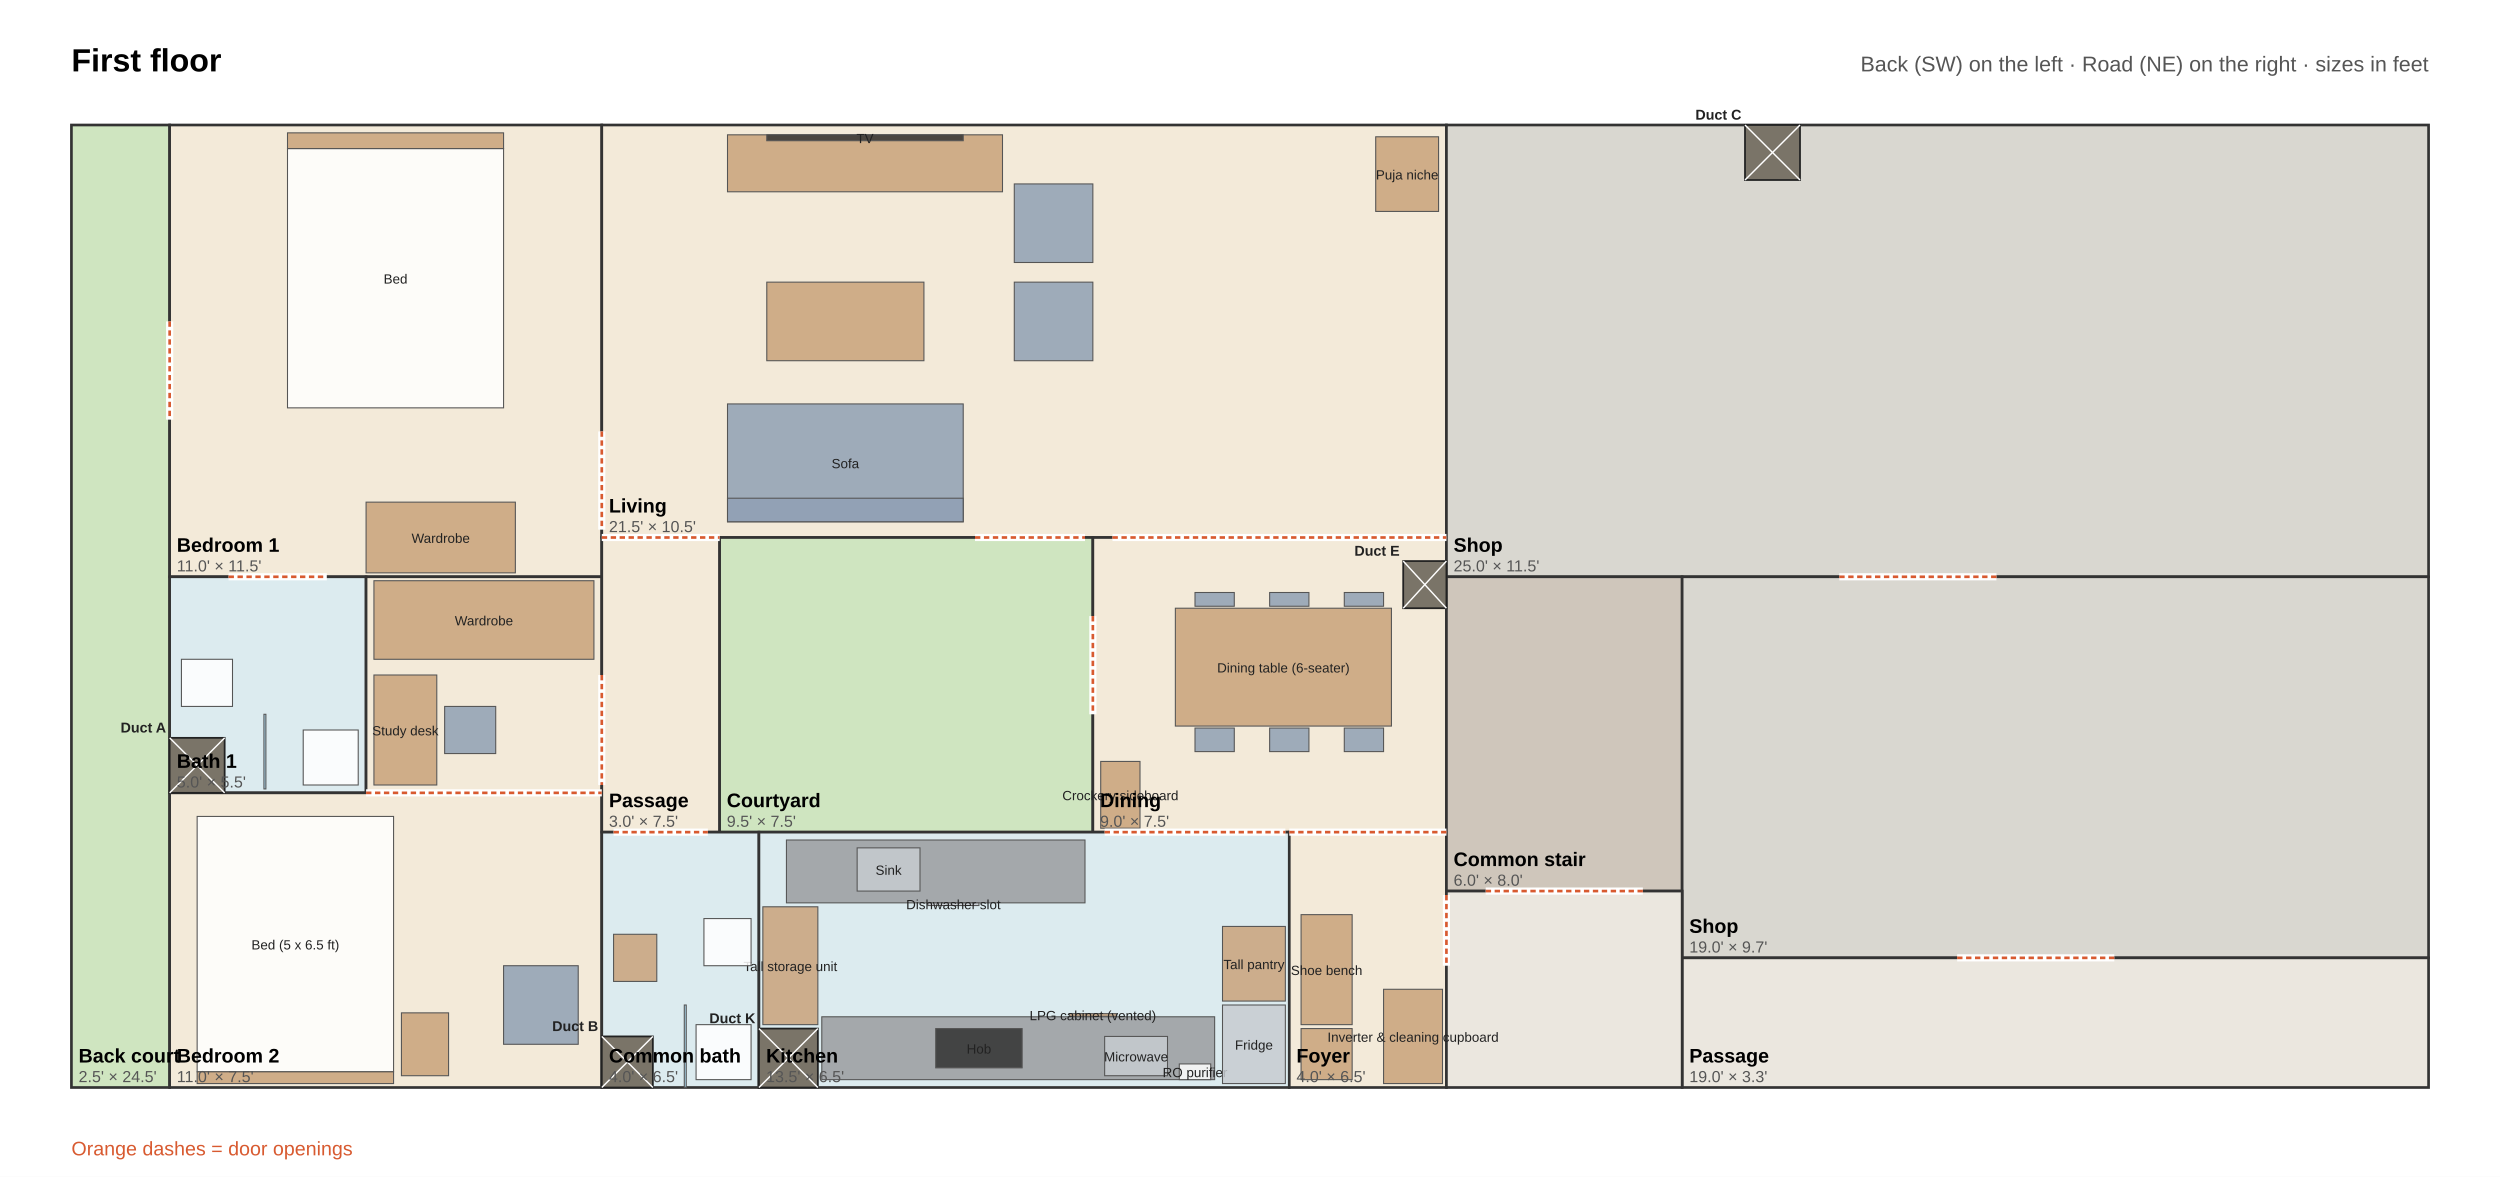
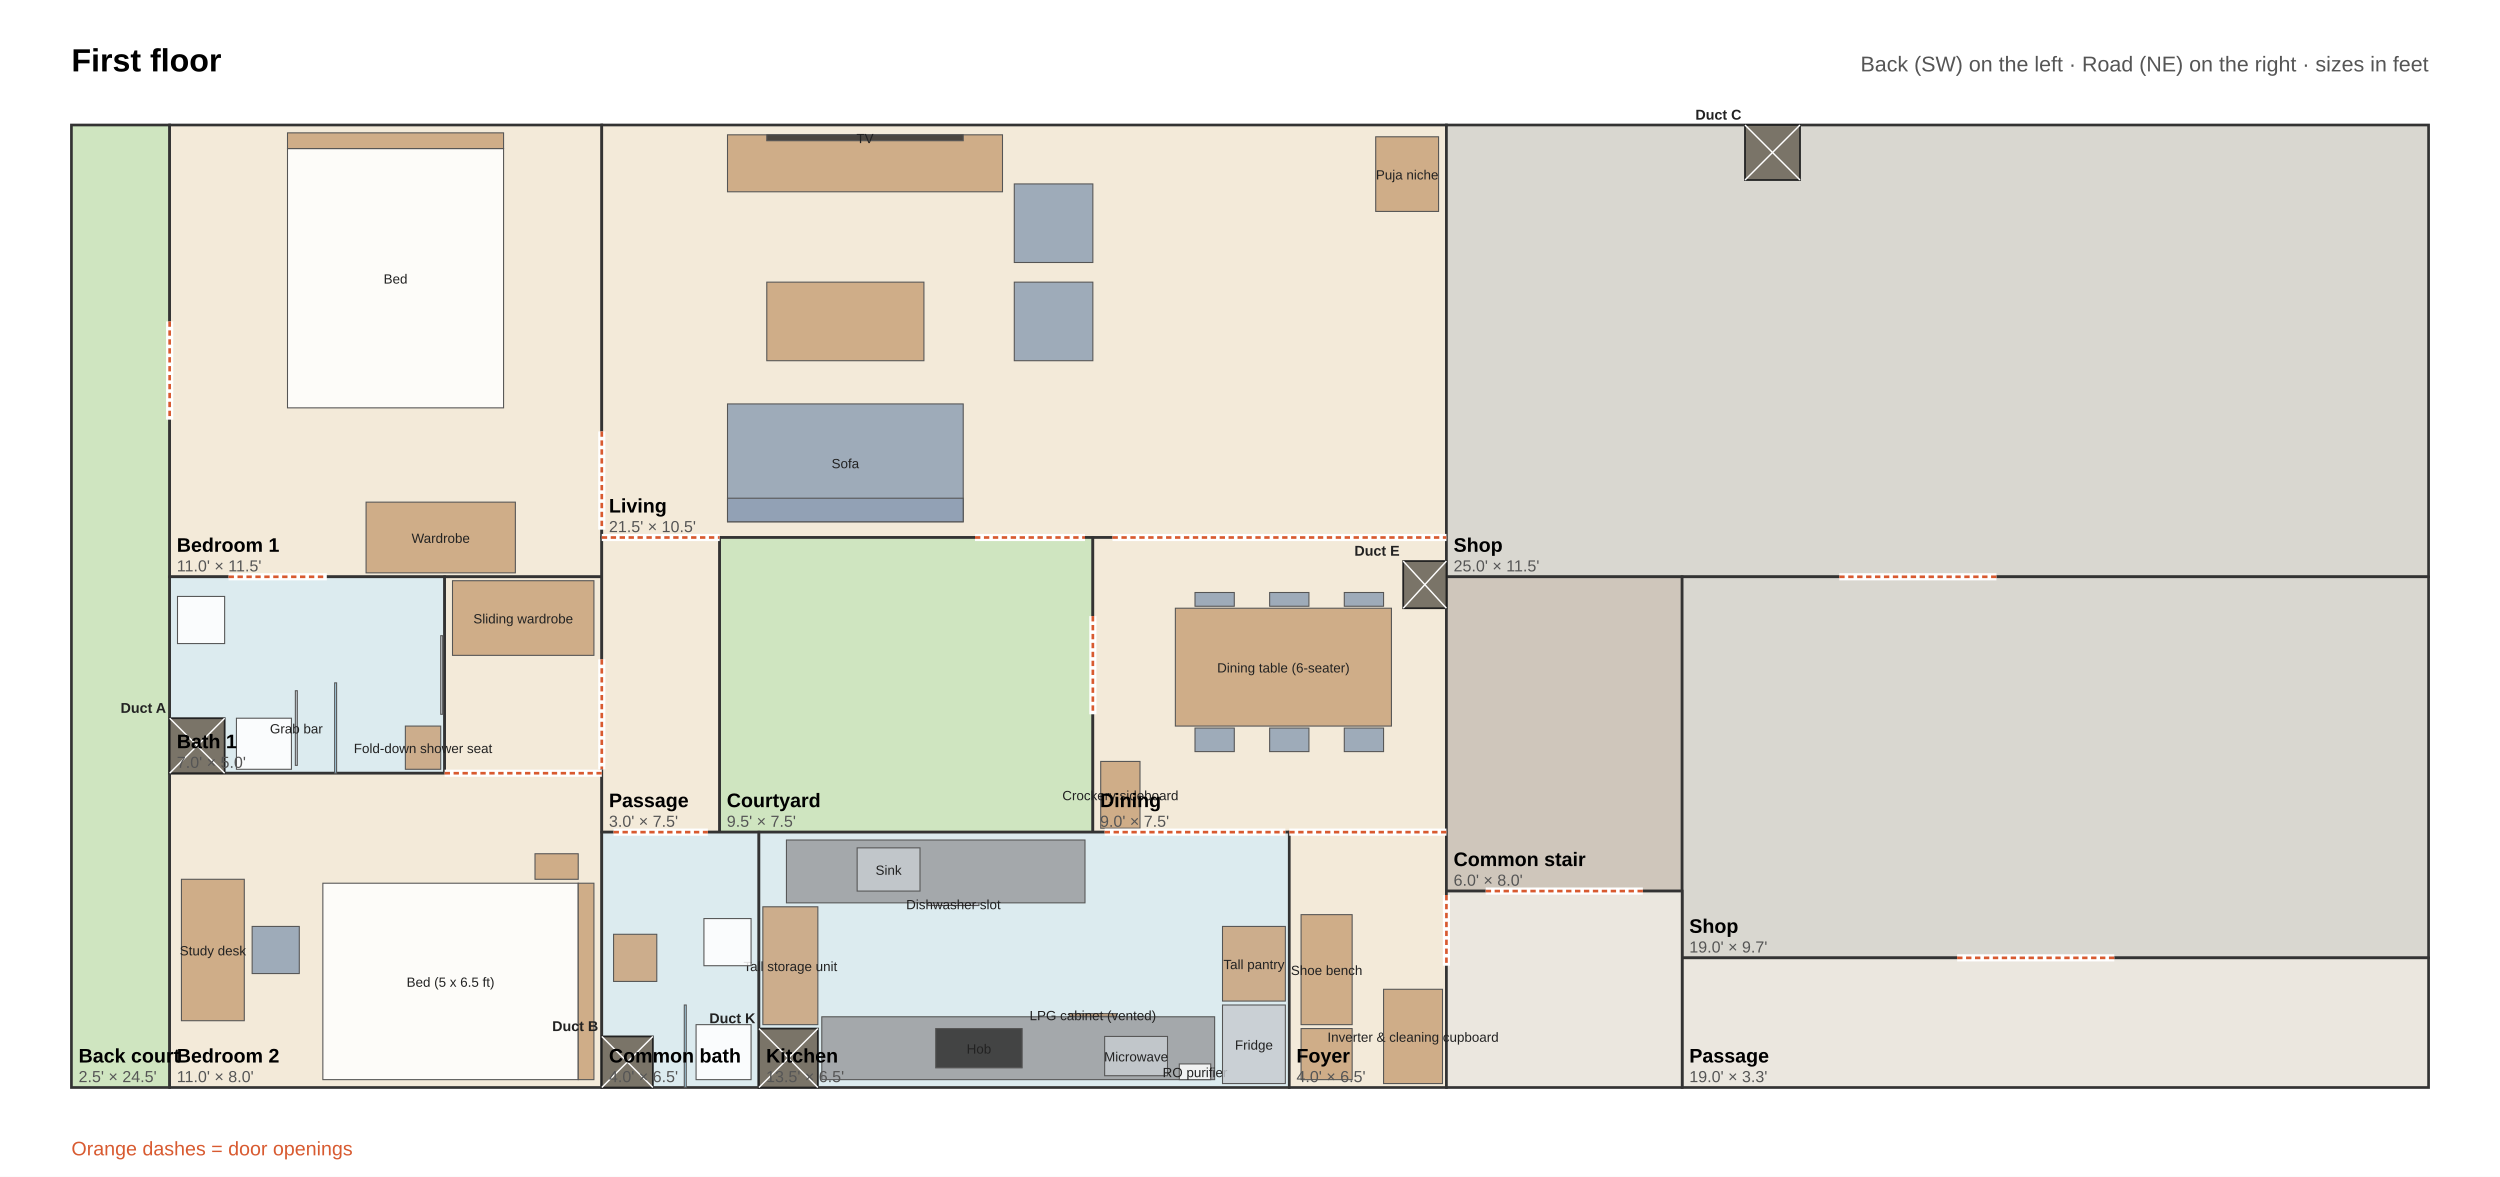
<svg xmlns="http://www.w3.org/2000/svg" width="1400" height="659" viewBox="0 0 1400 659" font-family="Arial, sans-serif">
  <rect width="100%" height="100%" fill="#fff" />
  <text x="40" y="40" font-size="18" font-weight="bold">First floor</text>
  <text x="1360" y="40" font-size="12" text-anchor="end" fill="#555">Back (SW) on the left · Road (NE) on the right · sizes in feet</text>
  <line x1="40" y1="70" x2="40" y2="609" stroke="#eee" />
  <line x1="150" y1="70" x2="150" y2="609" stroke="#eee" />
  <line x1="260" y1="70" x2="260" y2="609" stroke="#eee" />
  <line x1="370" y1="70" x2="370" y2="609" stroke="#eee" />
  <line x1="480" y1="70" x2="480" y2="609" stroke="#eee" />
  <line x1="590" y1="70" x2="590" y2="609" stroke="#eee" />
  <line x1="700" y1="70" x2="700" y2="609" stroke="#eee" />
  <line x1="810" y1="70" x2="810" y2="609" stroke="#eee" />
  <line x1="920" y1="70" x2="920" y2="609" stroke="#eee" />
  <line x1="1030" y1="70" x2="1030" y2="609" stroke="#eee" />
  <line x1="1140" y1="70" x2="1140" y2="609" stroke="#eee" />
  <line x1="1250" y1="70" x2="1250" y2="609" stroke="#eee" />
  <line x1="1360" y1="70" x2="1360" y2="609" stroke="#eee" />
  <rect x="40" y="70" width="55" height="539" fill="#cfe5c0" stroke="#333" stroke-width="1.5" />
  <rect x="95" y="70" width="242" height="253" fill="#f3ead9" stroke="#333" stroke-width="1.5" />
-   <rect x="95" y="323" width="110" height="121" fill="#dcebef" stroke="#333" stroke-width="1.5" />
-   <rect x="205" y="323" width="132" height="121" fill="#f3ead9" stroke="#333" stroke-width="1.5" />
-   <rect x="95" y="444" width="242" height="165" fill="#f3ead9" stroke="#333" stroke-width="1.5" />
+   <rect x="95" y="323" width="154" height="110" fill="#dcebef" stroke="#333" stroke-width="1.5" />
+   <rect x="249" y="323" width="88" height="110" fill="#f3ead9" stroke="#333" stroke-width="1.5" />
+   <rect x="95" y="433" width="242" height="176" fill="#f3ead9" stroke="#333" stroke-width="1.5" />
  <rect x="337" y="70" width="473" height="231" fill="#f3ead9" stroke="#333" stroke-width="1.5" />
  <rect x="337" y="301" width="66" height="165" fill="#f3ead9" stroke="#333" stroke-width="1.5" />
  <rect x="403" y="301" width="209" height="165" fill="#cfe5c0" stroke="#333" stroke-width="1.5" />
  <rect x="612" y="301" width="198" height="165" fill="#f3ead9" stroke="#333" stroke-width="1.5" />
  <rect x="337" y="466" width="88" height="143" fill="#dcebef" stroke="#333" stroke-width="1.5" />
  <rect x="425" y="466" width="297" height="143" fill="#dcebef" stroke="#333" stroke-width="1.5" />
  <rect x="722" y="466" width="88" height="143" fill="#f3ead9" stroke="#333" stroke-width="1.5" />
  <rect x="810" y="70" width="550" height="253" fill="#d9d7d0" stroke="#333" stroke-width="1.5" />
  <rect x="810" y="323" width="132" height="176" fill="#cfc6bb" stroke="#333" stroke-width="1.5" />
  <rect x="942" y="323" width="418" height="213.4" fill="#d9d7d0" stroke="#333" stroke-width="1.5" />
  <rect x="942" y="536.4" width="418" height="72.6" fill="#ebe7df" stroke="#333" stroke-width="1.5" />
  <rect x="810" y="499" width="132" height="110" fill="#ebe7df" stroke="#333" stroke-width="1.5" />
  <rect x="407.4" y="75.5" width="154" height="31.9" fill="#c9a27a" fill-opacity="0.85" stroke="#555" stroke-width="0.6" />
  <rect x="429.4" y="75.5" width="110" height="3.3" fill="#333" fill-opacity="0.85" stroke="#555" stroke-width="0.6" />
  <text x="484.4" y="80.15" font-size="7.5" text-anchor="middle" fill="#222">TV</text>
  <rect x="407.4" y="226.2" width="132" height="66" fill="#8fa0b4" fill-opacity="0.85" stroke="#555" stroke-width="0.6" />
  <text x="473.4" y="262.2" font-size="7.5" text-anchor="middle" fill="#222">Sofa</text>
  <rect x="407.4" y="279" width="132" height="13.2" fill="#8fa0b4" fill-opacity="0.85" stroke="#555" stroke-width="0.6" />
  <rect x="429.4" y="158" width="88" height="44" fill="#c9a27a" fill-opacity="0.85" stroke="#555" stroke-width="0.6" />
  <rect x="568" y="103" width="44" height="44" fill="#8fa0b4" fill-opacity="0.85" stroke="#555" stroke-width="0.6" />
  <rect x="568" y="158" width="44" height="44" fill="#8fa0b4" fill-opacity="0.85" stroke="#555" stroke-width="0.6" />
  <rect x="770.4" y="76.6" width="35.2" height="41.8" fill="#c9a27a" fill-opacity="0.85" stroke="#555" stroke-width="0.6" />
  <text x="788" y="100.5" font-size="7.5" text-anchor="middle" fill="#222">Puja niche</text>
  <rect x="658.2" y="340.6" width="121" height="66" fill="#c9a27a" fill-opacity="0.85" stroke="#555" stroke-width="0.6" />
  <text x="718.7" y="376.6" font-size="7.5" text-anchor="middle" fill="#222">Dining table (6-seater)</text>
  <rect x="669.2" y="331.8" width="22" height="7.7" fill="#8fa0b4" fill-opacity="0.85" stroke="#555" stroke-width="0.6" />
  <rect x="669.2" y="407.7" width="22" height="13.2" fill="#8fa0b4" fill-opacity="0.85" stroke="#555" stroke-width="0.6" />
  <rect x="711" y="331.8" width="22" height="7.7" fill="#8fa0b4" fill-opacity="0.85" stroke="#555" stroke-width="0.6" />
  <rect x="711" y="407.7" width="22" height="13.2" fill="#8fa0b4" fill-opacity="0.85" stroke="#555" stroke-width="0.6" />
  <rect x="752.8" y="331.8" width="22" height="7.7" fill="#8fa0b4" fill-opacity="0.85" stroke="#555" stroke-width="0.6" />
  <rect x="752.8" y="407.7" width="22" height="13.2" fill="#8fa0b4" fill-opacity="0.85" stroke="#555" stroke-width="0.6" />
  <rect x="616.4" y="426.4" width="22" height="37.4" fill="#c9a27a" fill-opacity="0.85" stroke="#555" stroke-width="0.6" />
  <text x="627.4" y="448.1" font-size="7.5" text-anchor="middle" fill="#222">Crockery sideboard</text>
  <rect x="728.6" y="512.2" width="28.6" height="61.6" fill="#c9a27a" fill-opacity="0.85" stroke="#555" stroke-width="0.6" />
  <text x="742.9" y="546" font-size="7.5" text-anchor="middle" fill="#222">Shoe bench</text>
  <rect x="728.6" y="576" width="28.6" height="28.6" fill="#c9a27a" fill-opacity="0.85" stroke="#555" stroke-width="0.6" />
  <rect x="440.4" y="470.4" width="167.2" height="35.2" fill="#9a9c9f" fill-opacity="0.85" stroke="#555" stroke-width="0.6" />
  <rect x="480" y="474.8" width="35.2" height="24.2" fill="#c7cbd0" fill-opacity="0.85" stroke="#555" stroke-width="0.6" />
  <text x="497.6" y="489.9" font-size="7.5" text-anchor="middle" fill="#222">Sink</text>
  <rect x="519.6" y="505.6" width="28.6" height="1.5" fill="#c7cbd0" fill-opacity="0.85" stroke="#555" stroke-width="0.6" />
  <text x="533.9" y="509.15" font-size="7.5" text-anchor="middle" fill="#222">Dishwasher slot</text>
  <rect x="460.2" y="569.4" width="220" height="35.2" fill="#9a9c9f" fill-opacity="0.85" stroke="#555" stroke-width="0.6" />
  <rect x="524" y="576" width="48.4" height="22" fill="#333" fill-opacity="0.85" stroke="#555" stroke-width="0.6" />
  <text x="548.2" y="590" font-size="7.5" text-anchor="middle" fill="#222">Hob</text>
  <rect x="598.8" y="567.64" width="26.4" height="1.5" fill="#c9a27a" fill-opacity="0.85" stroke="#555" stroke-width="0.6" />
  <text x="612" y="571.3" font-size="7.5" text-anchor="middle" fill="#222">LPG cabinet (vented)</text>
  <rect x="618.6" y="580.4" width="35.2" height="22" fill="#c7cbd0" fill-opacity="0.85" stroke="#555" stroke-width="0.6" />
  <text x="636.2" y="594.4" font-size="7.5" text-anchor="middle" fill="#222">Microwave</text>
  <rect x="660.4" y="595.8" width="17.6" height="8.8" fill="#ffffff" fill-opacity="0.85" stroke="#555" stroke-width="0.6" />
  <text x="669.2" y="603.2" font-size="7.5" text-anchor="middle" fill="#222">RO purifier</text>
  <rect x="684.6" y="562.8" width="35.2" height="44" fill="#c7cbd0" fill-opacity="0.85" stroke="#555" stroke-width="0.6" />
  <text x="702.2" y="587.8" font-size="7.5" text-anchor="middle" fill="#222">Fridge</text>
  <rect x="684.6" y="518.8" width="35.2" height="41.8" fill="#c9a27a" fill-opacity="0.85" stroke="#555" stroke-width="0.6" />
  <text x="702.2" y="542.7" font-size="7.5" text-anchor="middle" fill="#222">Tall pantry</text>
  <rect x="427.2" y="507.8" width="30.8" height="66" fill="#c9a27a" fill-opacity="0.85" stroke="#555" stroke-width="0.6" />
  <text x="442.6" y="543.8" font-size="7.5" text-anchor="middle" fill="#222">Tall storage unit</text>
  <rect x="343.6" y="523.2" width="24.2" height="26.4" fill="#c9a27a" fill-opacity="0.85" stroke="#555" stroke-width="0.6" />
  <rect x="394.2" y="514.4" width="26.4" height="26.4" fill="#ffffff" fill-opacity="0.85" stroke="#555" stroke-width="0.6" />
  <rect x="389.8" y="573.8" width="30.8" height="30.8" fill="#ffffff" fill-opacity="0.85" stroke="#555" stroke-width="0.6" />
  <rect x="383.2" y="562.8" width="1.1" height="46.2" fill="#9fcfe6" fill-opacity="0.85" stroke="#555" stroke-width="0.6" />
  <rect x="161" y="83.2" width="121" height="145.2" fill="#ffffff" fill-opacity="0.85" stroke="#555" stroke-width="0.6" />
  <text x="221.5" y="158.8" font-size="7.5" text-anchor="middle" fill="#222">Bed</text>
  <rect x="161" y="74.4" width="121" height="8.8" fill="#c9a27a" fill-opacity="0.85" stroke="#555" stroke-width="0.6" />
  <rect x="205" y="281.2" width="83.6" height="39.6" fill="#c9a27a" fill-opacity="0.85" stroke="#555" stroke-width="0.6" />
  <text x="246.8" y="304" font-size="7.5" text-anchor="middle" fill="#222">Wardrobe</text>
-   <rect x="147.8" y="400" width="1.1" height="41.8" fill="#9fcfe6" fill-opacity="0.85" stroke="#555" stroke-width="0.6" />
-   <rect x="169.8" y="408.8" width="30.8" height="30.8" fill="#ffffff" fill-opacity="0.85" stroke="#555" stroke-width="0.6" />
-   <rect x="101.6" y="369.2" width="28.6" height="26.4" fill="#ffffff" fill-opacity="0.85" stroke="#555" stroke-width="0.6" />
+   <rect x="99.4" y="334" width="26.4" height="26.4" fill="#ffffff" fill-opacity="0.85" stroke="#555" stroke-width="0.6" />
+   <rect x="132.4" y="402.2" width="30.8" height="28.6" fill="#ffffff" fill-opacity="0.85" stroke="#555" stroke-width="0.6" />
+   <rect x="165.4" y="386.8" width="1.1" height="41.8" fill="#c7cbd0" fill-opacity="0.85" stroke="#555" stroke-width="0.6" />
+   <text x="165.95" y="410.7" font-size="7.5" text-anchor="middle" fill="#222">Grab bar</text>
+   <rect x="187.4" y="382.4" width="1.1" height="50.6" fill="#9fcfe6" fill-opacity="0.85" stroke="#555" stroke-width="0.6" />
+   <rect x="227" y="406.6" width="19.8" height="24.2" fill="#c9a27a" fill-opacity="0.85" stroke="#555" stroke-width="0.6" />
+   <text x="236.9" y="421.7" font-size="7.5" text-anchor="middle" fill="#222">Fold-down shower seat</text>
+   <rect x="246.8" y="356" width="1.1" height="44" fill="#c7cbd0" fill-opacity="0.85" stroke="#555" stroke-width="0.6" />
  <rect x="774.8" y="554" width="33" height="52.8" fill="#c9a27a" fill-opacity="0.85" stroke="#555" stroke-width="0.6" />
  <text x="791.3" y="583.4" font-size="7.5" text-anchor="middle" fill="#222">Inverter &amp; cleaning cupboard</text>
-   <rect x="110.4" y="457.2" width="110" height="143" fill="#ffffff" fill-opacity="0.85" stroke="#555" stroke-width="0.6" />
-   <text x="165.4" y="531.7" font-size="7.5" text-anchor="middle" fill="#222">Bed (5 x 6.5 ft)</text>
-   <rect x="110.4" y="600.2" width="110" height="6.6" fill="#c9a27a" fill-opacity="0.85" stroke="#555" stroke-width="0.6" />
-   <rect x="224.8" y="567.2" width="26.4" height="35.2" fill="#c9a27a" fill-opacity="0.85" stroke="#555" stroke-width="0.6" />
-   <rect x="282" y="540.8" width="41.8" height="44" fill="#8fa0b4" fill-opacity="0.85" stroke="#555" stroke-width="0.6" />
-   <rect x="209.4" y="325.2" width="123.2" height="44" fill="#c9a27a" fill-opacity="0.85" stroke="#555" stroke-width="0.6" />
-   <text x="271" y="350.2" font-size="7.5" text-anchor="middle" fill="#222">Wardrobe</text>
-   <rect x="209.4" y="378" width="35.2" height="61.6" fill="#c9a27a" fill-opacity="0.85" stroke="#555" stroke-width="0.6" />
-   <text x="227" y="411.8" font-size="7.5" text-anchor="middle" fill="#222">Study desk</text>
-   <rect x="249" y="395.6" width="28.6" height="26.4" fill="#8fa0b4" fill-opacity="0.85" stroke="#555" stroke-width="0.6" />
-   <rect x="95" y="413.2" width="30.8" height="30.8" fill="#7a7468" stroke="#222" stroke-width="1" />
-   <line x1="95" y1="413.2" x2="125.8" y2="444" stroke="#fff" stroke-width="0.8" />
-   <line x1="125.8" y1="413.2" x2="95" y2="444" stroke="#fff" stroke-width="0.8" />
-   <text x="93" y="410.2" font-size="8" text-anchor="end" fill="#222" font-weight="bold">Duct A</text>
+   <rect x="180.8" y="494.6" width="143" height="110" fill="#ffffff" fill-opacity="0.85" stroke="#555" stroke-width="0.6" />
+   <text x="252.3" y="552.6" font-size="7.5" text-anchor="middle" fill="#222">Bed (5 x 6.5 ft)</text>
+   <rect x="323.8" y="494.6" width="8.8" height="110" fill="#c9a27a" fill-opacity="0.85" stroke="#555" stroke-width="0.6" />
+   <rect x="299.6" y="478.1" width="24.2" height="14.3" fill="#c9a27a" fill-opacity="0.85" stroke="#555" stroke-width="0.6" />
+   <rect x="101.6" y="492.4" width="35.2" height="79.2" fill="#c9a27a" fill-opacity="0.85" stroke="#555" stroke-width="0.6" />
+   <text x="119.2" y="535" font-size="7.5" text-anchor="middle" fill="#222">Study desk</text>
+   <rect x="141.2" y="518.8" width="26.4" height="26.4" fill="#8fa0b4" fill-opacity="0.85" stroke="#555" stroke-width="0.6" />
+   <rect x="253.4" y="325.2" width="79.2" height="41.8" fill="#c9a27a" fill-opacity="0.85" stroke="#555" stroke-width="0.6" />
+   <text x="293" y="349.1" font-size="7.5" text-anchor="middle" fill="#222">Sliding wardrobe</text>
+   <rect x="95" y="402.2" width="30.8" height="30.8" fill="#7a7468" stroke="#222" stroke-width="1" />
+   <line x1="95" y1="402.2" x2="125.8" y2="433" stroke="#fff" stroke-width="0.8" />
+   <line x1="125.8" y1="402.2" x2="95" y2="433" stroke="#fff" stroke-width="0.8" />
+   <text x="93" y="399.2" font-size="8" text-anchor="end" fill="#222" font-weight="bold">Duct A</text>
  <rect x="337" y="580.4" width="28.6" height="28.6" fill="#7a7468" stroke="#222" stroke-width="1" />
  <line x1="337" y1="580.4" x2="365.6" y2="609" stroke="#fff" stroke-width="0.8" />
  <line x1="365.6" y1="580.4" x2="337" y2="609" stroke="#fff" stroke-width="0.8" />
  <text x="335" y="577.4" font-size="8" text-anchor="end" fill="#222" font-weight="bold">Duct B</text>
  <rect x="425" y="576" width="33" height="33" fill="#7a7468" stroke="#222" stroke-width="1" />
  <line x1="425" y1="576" x2="458" y2="609" stroke="#fff" stroke-width="0.8" />
  <line x1="458" y1="576" x2="425" y2="609" stroke="#fff" stroke-width="0.8" />
  <text x="423" y="573" font-size="8" text-anchor="end" fill="#222" font-weight="bold">Duct K</text>
  <rect x="977.2" y="70" width="30.8" height="30.8" fill="#7a7468" stroke="#222" stroke-width="1" />
  <line x1="977.2" y1="70" x2="1008" y2="100.8" stroke="#fff" stroke-width="0.8" />
  <line x1="1008" y1="70" x2="977.2" y2="100.8" stroke="#fff" stroke-width="0.8" />
  <text x="975.2" y="67" font-size="8" text-anchor="end" fill="#222" font-weight="bold">Duct C</text>
  <rect x="785.8" y="314.2" width="24.2" height="26.4" fill="#7a7468" stroke="#222" stroke-width="1" />
  <line x1="785.8" y1="314.2" x2="810" y2="340.6" stroke="#fff" stroke-width="0.8" />
  <line x1="810" y1="314.2" x2="785.8" y2="340.6" stroke="#fff" stroke-width="0.8" />
  <text x="783.8" y="311.2" font-size="8" text-anchor="end" fill="#222" font-weight="bold">Duct E</text>
  <line x1="810" y1="501.2" x2="810" y2="540.8" stroke="#fff" stroke-width="4" />
  <line x1="810" y1="501.2" x2="810" y2="540.8" stroke="#d85a30" stroke-width="1.5" stroke-dasharray="3 2" />
  <line x1="832" y1="499" x2="920" y2="499" stroke="#fff" stroke-width="4" />
  <line x1="832" y1="499" x2="920" y2="499" stroke="#d85a30" stroke-width="1.5" stroke-dasharray="3 2" />
  <line x1="722" y1="466" x2="810" y2="466" stroke="#fff" stroke-width="4" />
  <line x1="722" y1="466" x2="810" y2="466" stroke="#d85a30" stroke-width="1.5" stroke-dasharray="3 2" />
  <line x1="337" y1="301" x2="403" y2="301" stroke="#fff" stroke-width="4" />
  <line x1="337" y1="301" x2="403" y2="301" stroke="#d85a30" stroke-width="1.5" stroke-dasharray="3 2" />
  <line x1="623" y1="301" x2="810" y2="301" stroke="#fff" stroke-width="4" />
  <line x1="623" y1="301" x2="810" y2="301" stroke="#d85a30" stroke-width="1.5" stroke-dasharray="3 2" />
  <line x1="546" y1="301" x2="607.6" y2="301" stroke="#fff" stroke-width="4" />
  <line x1="546" y1="301" x2="607.6" y2="301" stroke="#d85a30" stroke-width="1.5" stroke-dasharray="3 2" />
  <line x1="618.6" y1="466" x2="719.8" y2="466" stroke="#fff" stroke-width="4" />
  <line x1="618.6" y1="466" x2="719.8" y2="466" stroke="#d85a30" stroke-width="1.5" stroke-dasharray="3 2" />
  <line x1="612" y1="345" x2="612" y2="400" stroke="#fff" stroke-width="4" />
  <line x1="612" y1="345" x2="612" y2="400" stroke="#d85a30" stroke-width="1.5" stroke-dasharray="3 2" />
  <line x1="95" y1="180" x2="95" y2="235" stroke="#fff" stroke-width="4" />
  <line x1="95" y1="180" x2="95" y2="235" stroke="#d85a30" stroke-width="1.5" stroke-dasharray="3 2" />
  <line x1="337" y1="241.6" x2="337" y2="296.6" stroke="#fff" stroke-width="4" />
  <line x1="337" y1="241.6" x2="337" y2="296.6" stroke="#d85a30" stroke-width="1.5" stroke-dasharray="3 2" />
  <line x1="128" y1="323" x2="183" y2="323" stroke="#fff" stroke-width="4" />
  <line x1="128" y1="323" x2="183" y2="323" stroke="#d85a30" stroke-width="1.5" stroke-dasharray="3 2" />
-   <line x1="337" y1="378" x2="337" y2="439.6" stroke="#fff" stroke-width="4" />
-   <line x1="337" y1="378" x2="337" y2="439.6" stroke="#d85a30" stroke-width="1.5" stroke-dasharray="3 2" />
-   <line x1="205" y1="444" x2="337" y2="444" stroke="#fff" stroke-width="4" />
-   <line x1="205" y1="444" x2="337" y2="444" stroke="#d85a30" stroke-width="1.5" stroke-dasharray="3 2" />
+   <line x1="337" y1="369.2" x2="337" y2="430.8" stroke="#fff" stroke-width="4" />
+   <line x1="337" y1="369.2" x2="337" y2="430.8" stroke="#d85a30" stroke-width="1.5" stroke-dasharray="3 2" />
+   <line x1="249" y1="433" x2="337" y2="433" stroke="#fff" stroke-width="4" />
+   <line x1="249" y1="433" x2="337" y2="433" stroke="#d85a30" stroke-width="1.5" stroke-dasharray="3 2" />
  <line x1="343.6" y1="466" x2="396.4" y2="466" stroke="#fff" stroke-width="4" />
  <line x1="343.6" y1="466" x2="396.4" y2="466" stroke="#d85a30" stroke-width="1.5" stroke-dasharray="3 2" />
  <line x1="1096" y1="536.4" x2="1184" y2="536.4" stroke="#fff" stroke-width="4" />
  <line x1="1096" y1="536.4" x2="1184" y2="536.4" stroke="#d85a30" stroke-width="1.5" stroke-dasharray="3 2" />
  <line x1="1030" y1="323" x2="1118" y2="323" stroke="#fff" stroke-width="4" />
  <line x1="1030" y1="323" x2="1118" y2="323" stroke="#d85a30" stroke-width="1.5" stroke-dasharray="3 2" />
  <text x="44" y="595" font-size="11" font-weight="bold">Back court</text>
  <text x="44" y="606" font-size="9" fill="#555">2.5' × 24.5'</text>
  <text x="99" y="309" font-size="11" font-weight="bold">Bedroom 1</text>
  <text x="99" y="320" font-size="9" fill="#555">11.0' × 11.5'</text>
-   <text x="99" y="430" font-size="11" font-weight="bold">Bath 1</text>
-   <text x="99" y="441" font-size="9" fill="#555">5.0' × 5.5'</text>
+   <text x="99" y="419" font-size="11" font-weight="bold">Bath 1</text>
+   <text x="99" y="430" font-size="9" fill="#555">7.0' × 5.0'</text>
  <text x="99" y="595" font-size="11" font-weight="bold">Bedroom 2</text>
-   <text x="99" y="606" font-size="9" fill="#555">11.0' × 7.5'</text>
+   <text x="99" y="606" font-size="9" fill="#555">11.0' × 8.0'</text>
  <text x="341" y="287" font-size="11" font-weight="bold">Living</text>
  <text x="341" y="298" font-size="9" fill="#555">21.5' × 10.5'</text>
  <text x="341" y="452" font-size="11" font-weight="bold">Passage</text>
  <text x="341" y="463" font-size="9" fill="#555">3.0' × 7.5'</text>
  <text x="407" y="452" font-size="11" font-weight="bold">Courtyard</text>
  <text x="407" y="463" font-size="9" fill="#555">9.5' × 7.5'</text>
  <text x="616" y="452" font-size="11" font-weight="bold">Dining</text>
  <text x="616" y="463" font-size="9" fill="#555">9.0' × 7.5'</text>
  <text x="341" y="595" font-size="11" font-weight="bold">Common bath</text>
  <text x="341" y="606" font-size="9" fill="#555">4.0' × 6.5'</text>
  <text x="429" y="595" font-size="11" font-weight="bold">Kitchen</text>
  <text x="429" y="606" font-size="9" fill="#555">13.5' × 6.5'</text>
  <text x="726" y="595" font-size="11" font-weight="bold">Foyer</text>
  <text x="726" y="606" font-size="9" fill="#555">4.0' × 6.5'</text>
  <text x="814" y="309" font-size="11" font-weight="bold">Shop</text>
  <text x="814" y="320" font-size="9" fill="#555">25.0' × 11.5'</text>
  <text x="814" y="485" font-size="11" font-weight="bold">Common stair</text>
  <text x="814" y="496" font-size="9" fill="#555">6.0' × 8.0'</text>
  <text x="946" y="522.4" font-size="11" font-weight="bold">Shop</text>
  <text x="946" y="533.4" font-size="9" fill="#555">19.0' × 9.7'</text>
  <text x="946" y="595" font-size="11" font-weight="bold">Passage</text>
  <text x="946" y="606" font-size="9" fill="#555">19.0' × 3.3'</text>
  <text x="40" y="647" font-size="11" fill="#d85a30">Orange dashes = door openings</text>
</svg>
